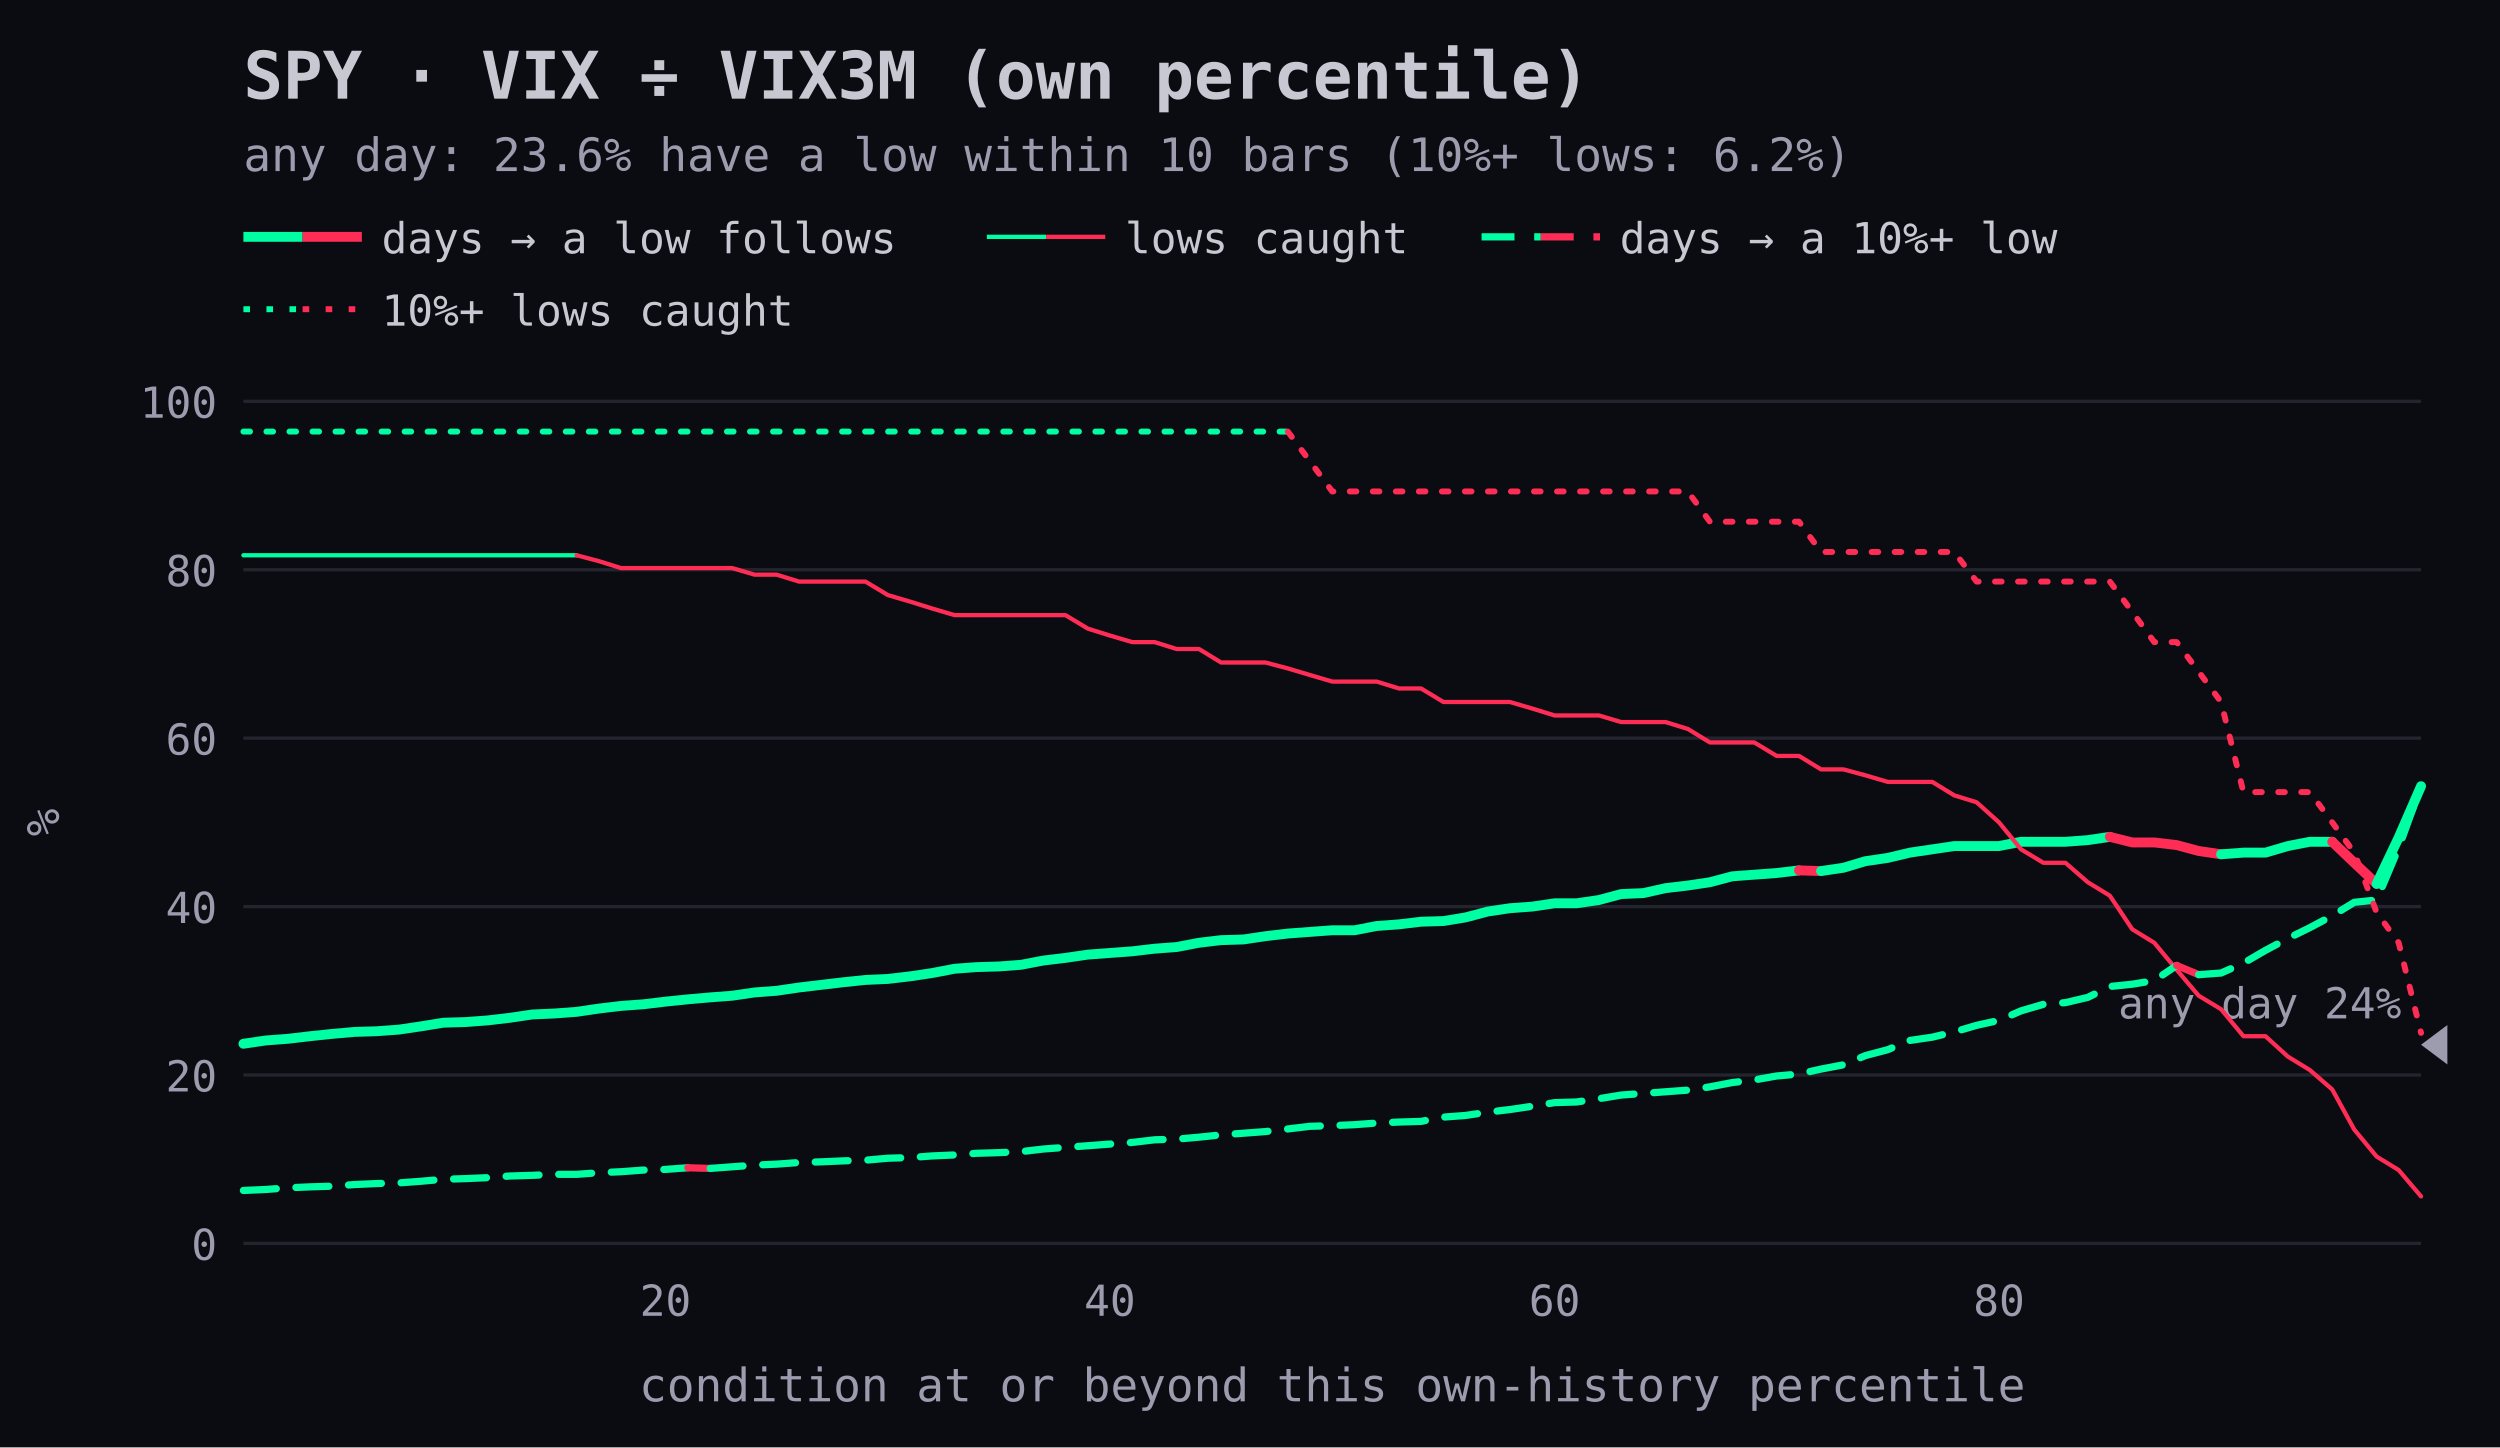
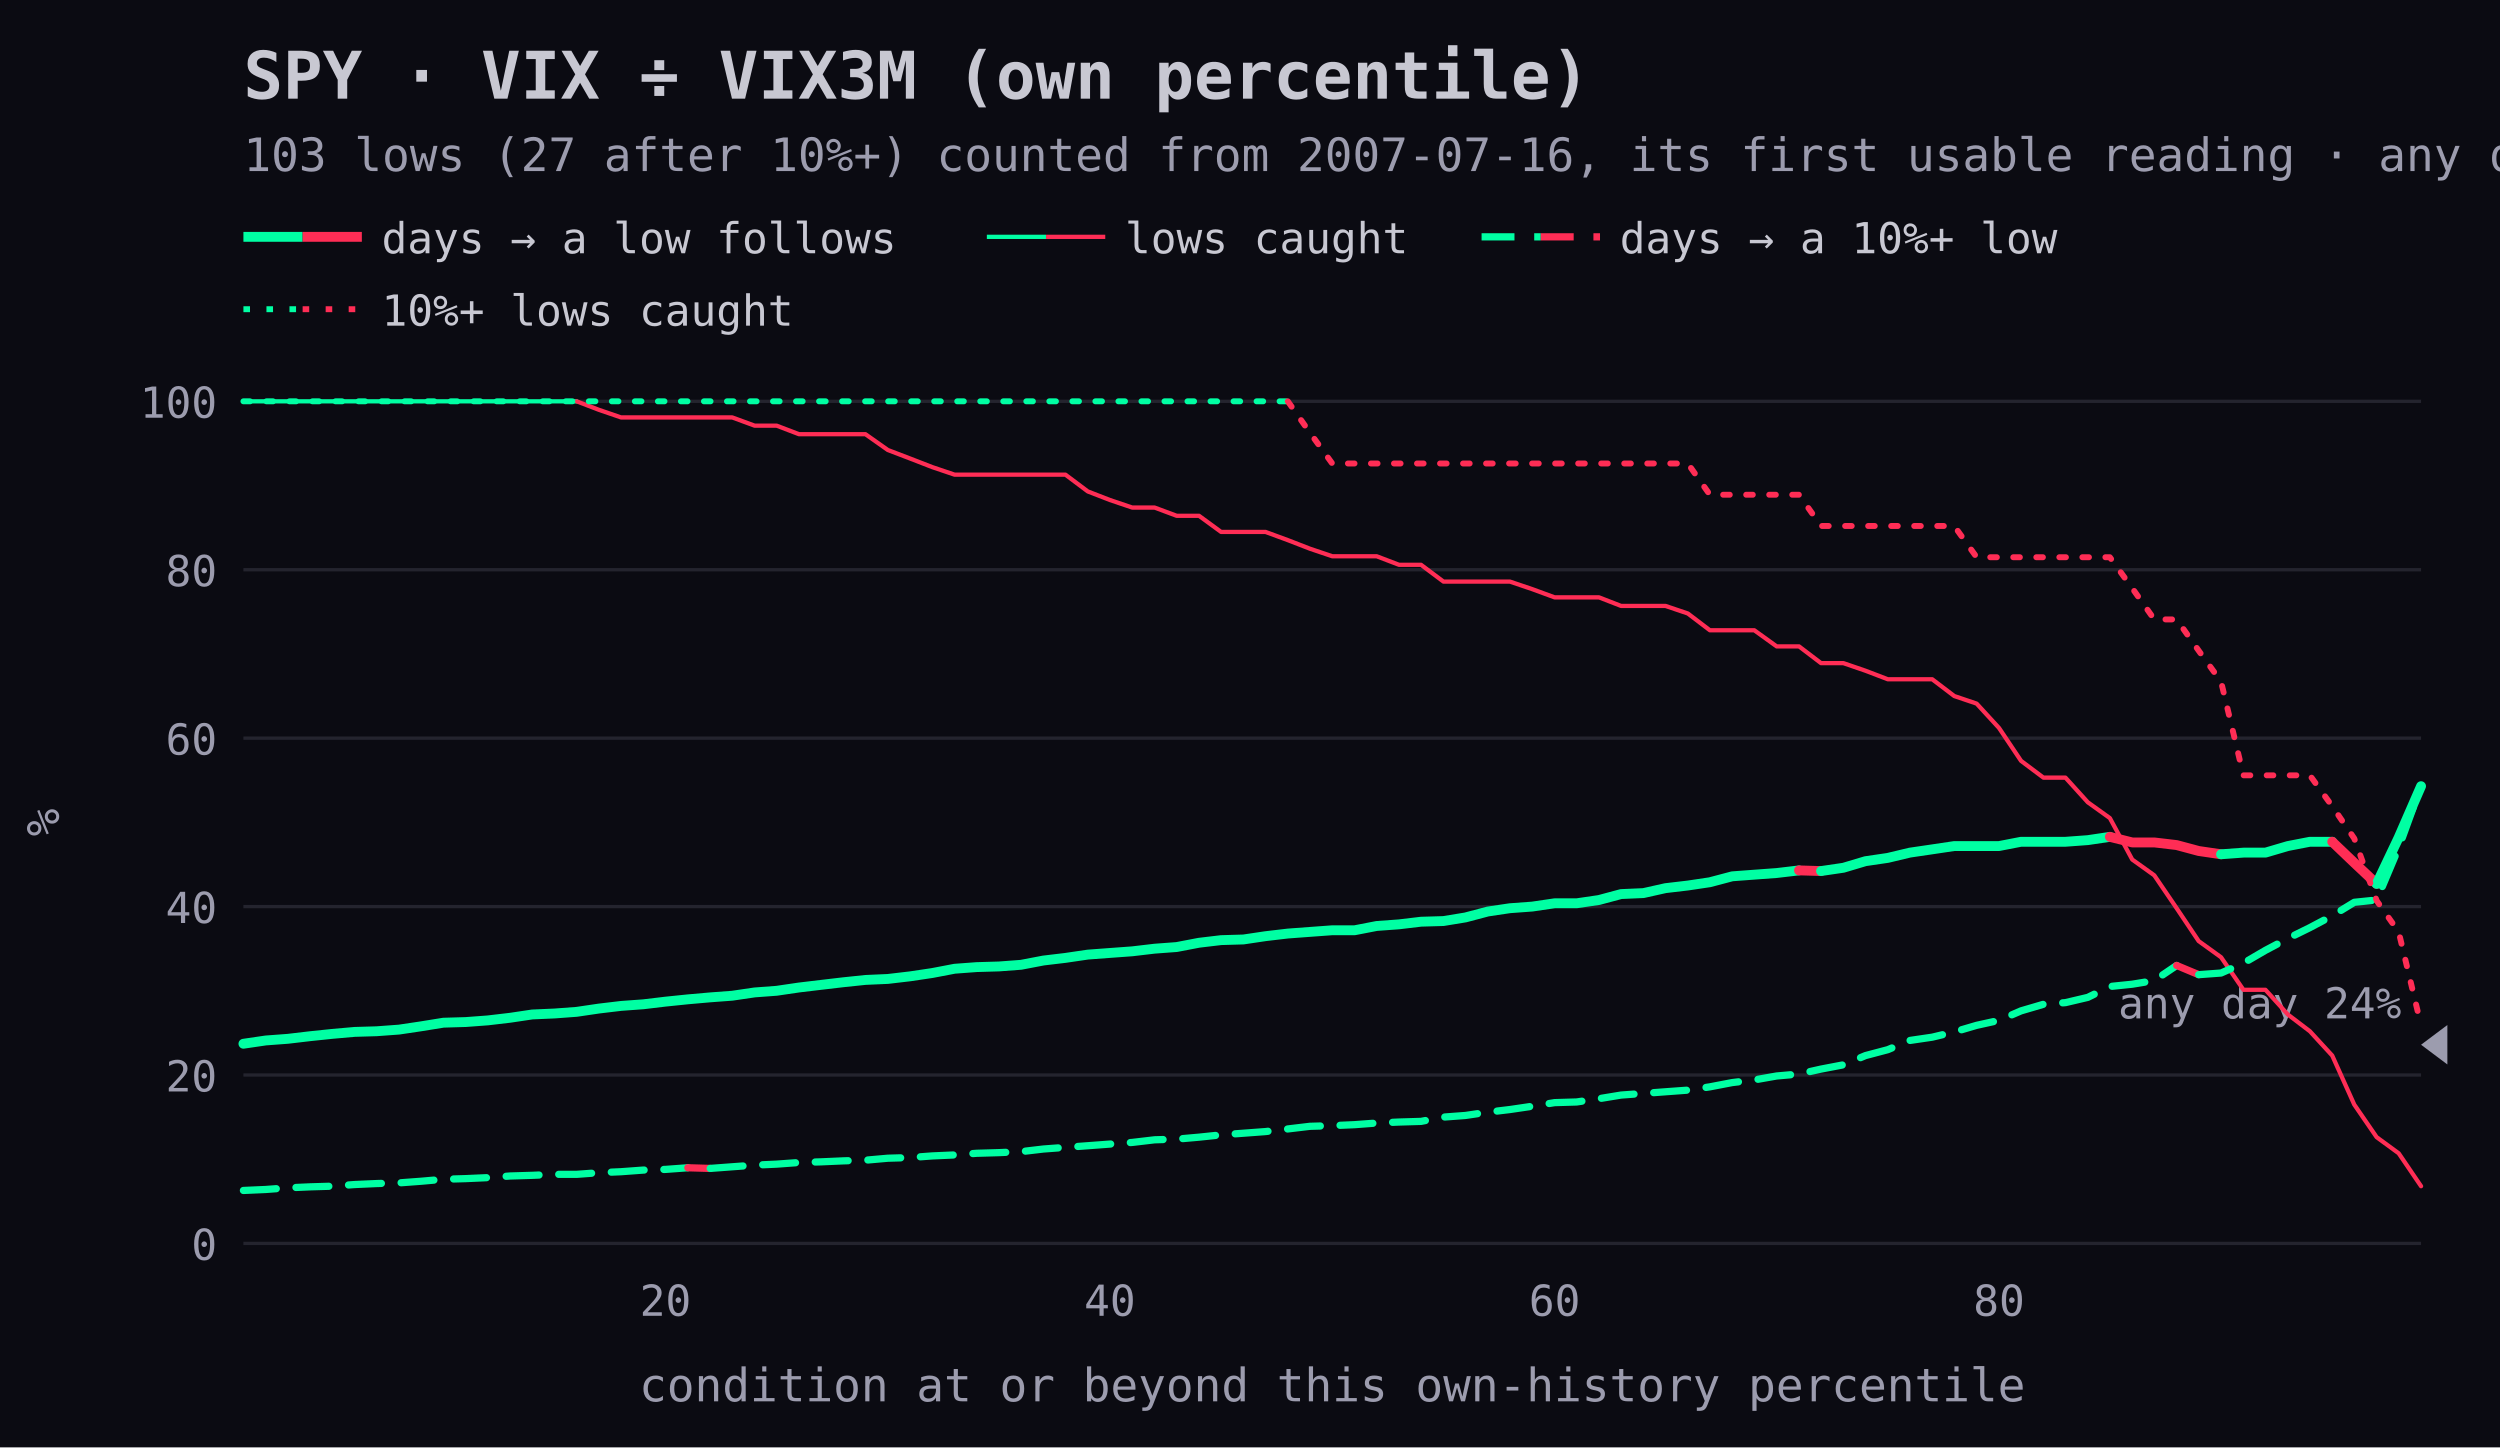
<svg xmlns="http://www.w3.org/2000/svg" viewBox="0 0 760 440" width="760" height="440" font-family="ui-monospace,Menlo,monospace">
  <rect width="760" height="440" fill="#0B0B12" />
  <text x="74" y="30" fill="#C8C8D2" font-size="20" font-weight="600">SPY · VIX ÷ VIX3M (own percentile)</text>
-   <text x="74" y="52" fill="#9C9CAE" font-size="14">any day: 23.6% have a low within 10 bars (10%+ lows: 6.2%)</text>
+   <text x="74" y="52" fill="#9C9CAE" font-size="14">103 lows (27 after 10%+) counted from 2007-07-16, its first usable reading · any day 23.6%</text>
  <line x1="74" x2="736" y1="378" y2="378" stroke="#24242E" stroke-width="1" />
  <text x="66" y="383" fill="#9C9CAE" font-size="13" text-anchor="end">0</text>
  <line x1="74" x2="736" y1="326.8" y2="326.8" stroke="#24242E" stroke-width="1" />
  <text x="66" y="331.8" fill="#9C9CAE" font-size="13" text-anchor="end">20</text>
  <line x1="74" x2="736" y1="275.6" y2="275.6" stroke="#24242E" stroke-width="1" />
  <text x="66" y="280.6" fill="#9C9CAE" font-size="13" text-anchor="end">40</text>
  <line x1="74" x2="736" y1="224.4" y2="224.4" stroke="#24242E" stroke-width="1" />
  <text x="66" y="229.4" fill="#9C9CAE" font-size="13" text-anchor="end">60</text>
  <line x1="74" x2="736" y1="173.2" y2="173.2" stroke="#24242E" stroke-width="1" />
  <text x="66" y="178.2" fill="#9C9CAE" font-size="13" text-anchor="end">80</text>
  <line x1="74" x2="736" y1="122" y2="122" stroke="#24242E" stroke-width="1" />
  <text x="66" y="127" fill="#9C9CAE" font-size="13" text-anchor="end">100</text>
  <text x="202.3" y="400" fill="#9C9CAE" font-size="13" text-anchor="middle">20</text>
  <text x="337.4" y="400" fill="#9C9CAE" font-size="13" text-anchor="middle">40</text>
  <text x="472.6" y="400" fill="#9C9CAE" font-size="13" text-anchor="middle">60</text>
  <text x="607.7" y="400" fill="#9C9CAE" font-size="13" text-anchor="middle">80</text>
  <path d="M736 317.6 l8 -6 v12 z" fill="#9C9CAE" />
  <text x="730" y="309.6" fill="#9C9CAE" font-size="13" text-anchor="end">any day 24%</text>
  <polyline points="74,317.3 80.8,316.3 87.5,315.8 94.3,315 101,314.3 107.8,313.7 114.5,313.5 121.3,313 128,312 134.8,310.9 141.6,310.7 148.3,310.2 155.1,309.4 161.8,308.4 168.6,308.1 175.3,307.6 182.1,306.6 188.8,305.8 195.6,305.3 202.3,304.5 209.1,303.8 215.9,303.2 222.6,302.7 229.4,301.7 236.1,301.2 242.9,300.2 249.6,299.4 256.4,298.6 263.1,297.9 269.9,297.6 276.7,296.8 283.4,295.8 290.2,294.5 296.9,294 303.7,293.8 310.4,293.3 317.2,292 323.9,291.2 330.7,290.2 337.4,289.7 344.2,289.2 351,288.4 357.7,287.9 364.5,286.6 371.2,285.8 378,285.6 384.7,284.6 391.5,283.8 398.2,283.3 405,282.8 411.8,282.8 418.5,281.5 425.3,281 432,280.2 438.8,280 445.5,278.9 452.3,277.1 459,276.1 465.8,275.6 472.6,274.6 479.3,274.6 486.1,273.6 492.8,271.8 499.6,271.5 506.3,270 513.1,269.2 519.8,268.2 526.6,266.4 533.3,265.9 540.1,265.4 546.9,264.6" fill="none" stroke="#00FFA3" stroke-width="3" stroke-linejoin="round" stroke-linecap="round" />
  <polyline points="546.9,264.6 553.6,264.8" fill="none" stroke="#FF2D55" stroke-width="3" stroke-linejoin="round" stroke-linecap="round" />
  <polyline points="553.6,264.8 560.4,263.8 567.1,261.8 573.9,260.8 580.6,259.2 587.4,258.2 594.1,257.2 600.9,257.2 607.7,257.2 614.4,255.9 621.2,255.9 627.9,255.9 634.7,255.4 641.4,254.4" fill="none" stroke="#00FFA3" stroke-width="3" stroke-linejoin="round" stroke-linecap="round" />
  <polyline points="641.4,254.4 648.2,256.1 654.9,256.1 661.7,256.9 668.4,258.7 675.2,259.7" fill="none" stroke="#FF2D55" stroke-width="3" stroke-linejoin="round" stroke-linecap="round" />
  <polyline points="675.2,259.7 682,259.2 688.7,259.2 695.5,257.2 702.2,255.9 709,255.9" fill="none" stroke="#00FFA3" stroke-width="3" stroke-linejoin="round" stroke-linecap="round" />
  <polyline points="709,255.9 715.7,262.3 722.5,268.7" fill="none" stroke="#FF2D55" stroke-width="3" stroke-linejoin="round" stroke-linecap="round" />
  <polyline points="722.5,268.7 729.2,254.6 736,239" fill="none" stroke="#00FFA3" stroke-width="3" stroke-linejoin="round" stroke-linecap="round" />
-   <polyline points="74,168.8 80.8,168.8 87.5,168.8 94.3,168.8 101,168.8 107.8,168.8 114.5,168.8 121.3,168.8 128,168.8 134.8,168.8 141.6,168.8 148.3,168.8 155.1,168.8 161.8,168.8 168.6,168.8 175.3,168.8" fill="none" stroke="#00FFA3" stroke-width="1.3" stroke-linejoin="round" stroke-linecap="round" />
-   <polyline points="175.3,168.8 182.1,170.6 188.8,172.7 195.6,172.7 202.3,172.7 209.1,172.7 215.9,172.7 222.6,172.7 229.4,174.7 236.1,174.7 242.9,176.8 249.6,176.8 256.4,176.8 263.1,176.8 269.9,180.9 276.7,182.9 283.4,185 290.2,187 296.9,187 303.7,187 310.4,187 317.2,187 323.9,187 330.7,191.1 337.4,193.2 344.2,195.2 351,195.2 357.7,197.3 364.5,197.3 371.2,201.4 378,201.4 384.7,201.4 391.5,203.2 398.2,205.2 405,207.2 411.8,207.2 418.5,207.2 425.3,209.3 432,209.3 438.8,213.4 445.5,213.4 452.3,213.4 459,213.4 465.8,215.4 472.6,217.5 479.3,217.5 486.1,217.5 492.8,219.5 499.6,219.5 506.3,219.5 513.1,221.6 519.8,225.7 526.6,225.7 533.3,225.7 540.1,229.8 546.9,229.8 553.6,233.9 560.4,233.9 567.1,235.7 573.9,237.7 580.6,237.7 587.4,237.7 594.1,241.8 600.9,243.9 607.7,250 614.4,258.2 621.2,262.3 627.9,262.3 634.7,268.2 641.4,272.3 648.2,282.5 654.9,286.6 661.7,294.8 668.4,302.7 675.2,306.8 682,315 688.7,315 695.5,321.2 702.2,325.3 709,331.2 715.7,343.4 722.5,351.6 729.2,355.7 736,363.7" fill="none" stroke="#FF2D55" stroke-width="1.3" stroke-linejoin="round" stroke-linecap="round" />
+   <polyline points="74,122 80.8,122 87.5,122 94.3,122 101,122 107.8,122 114.5,122 121.3,122 128,122 134.8,122 141.6,122 148.3,122 155.1,122 161.8,122 168.6,122 175.3,122" fill="none" stroke="#00FFA3" stroke-width="1.3" stroke-linejoin="round" stroke-linecap="round" />
+   <polyline points="175.3,122 182.1,124.6 188.8,126.9 195.6,126.9 202.3,126.9 209.1,126.9 215.9,126.9 222.6,126.9 229.4,129.4 236.1,129.4 242.9,132 249.6,132 256.4,132 263.1,132 269.9,136.8 276.7,139.4 283.4,142 290.2,144.3 296.9,144.3 303.7,144.3 310.4,144.3 317.2,144.3 323.9,144.3 330.7,149.4 337.4,152 344.2,154.3 351,154.3 357.7,156.8 364.5,156.8 371.2,161.7 378,161.7 384.7,161.7 391.5,164.2 398.2,166.8 405,169.1 411.8,169.1 418.5,169.1 425.3,171.7 432,171.7 438.8,176.8 445.5,176.8 452.3,176.8 459,176.8 465.8,179.1 472.6,181.6 479.3,181.6 486.1,181.6 492.8,184.2 499.6,184.2 506.3,184.2 513.1,186.5 519.8,191.6 526.6,191.6 533.3,191.6 540.1,196.5 546.9,196.5 553.6,201.6 560.4,201.6 567.1,203.9 573.9,206.5 580.6,206.5 587.4,206.5 594.1,211.6 600.9,213.9 607.7,221.3 614.4,231.3 621.2,236.4 627.9,236.4 634.7,243.9 641.4,248.7 648.2,261.3 654.9,266.1 661.7,276.1 668.4,286.1 675.2,291 682,300.9 688.7,300.9 695.5,308.4 702.2,313.5 709,320.9 715.7,335.8 722.5,345.7 729.2,350.6 736,360.6" fill="none" stroke="#FF2D55" stroke-width="1.3" stroke-linejoin="round" stroke-linecap="round" />
  <polyline points="74,361.9 80.8,361.6 87.5,361.1 94.3,360.8 101,360.6 107.8,360.1 114.5,359.8 121.3,359.6 128,359.1 134.8,358.5 141.6,358.3 148.3,358 155.1,357.5 161.8,357.3 168.6,357 175.3,357 182.1,356.5 188.8,356.2 195.6,355.7 202.3,355.5 209.1,355" fill="none" stroke="#00FFA3" stroke-width="2.2" stroke-linejoin="round" stroke-linecap="round" stroke-dasharray="10 6" />
  <polyline points="209.1,355 215.9,355.2" fill="none" stroke="#FF2D55" stroke-width="2.2" stroke-linejoin="round" stroke-linecap="round" stroke-dasharray="10 6" />
  <polyline points="215.9,355.2 222.6,354.7 229.4,354.2 236.1,353.9 242.9,353.4 249.6,353.2 256.4,352.9 263.1,352.7 269.9,352.1 276.7,351.9 283.4,351.4 290.2,351.1 296.9,350.6 303.7,350.4 310.4,350.1 317.2,349.3 323.9,348.8 330.7,348.3 337.4,347.8 344.2,347.3 351,346.5 357.7,346.3 364.5,345.7 371.2,345 378,344.5 384.7,344 391.5,343.2 398.2,342.4 405,342.2 411.8,341.9 418.5,341.4 425.3,341.1 432,340.9 438.8,339.6 445.5,339.1 452.3,338.1 459,337.3 465.8,336.3 472.6,335.2 479.3,335 486.1,334 492.8,332.9 499.6,332.4 506.3,331.9 513.1,331.4 519.8,330.4 526.6,329.1 533.3,328.3 540.1,327.1 546.9,326.5 553.6,325 560.4,323.7 567.1,320.9 573.9,319.1 580.6,316.3 587.4,315.3 594.1,313.7 600.9,311.7 607.7,310.2 614.4,307.3 621.2,305.3 627.9,304.8 634.7,303.2 641.4,299.9 648.2,299.2 654.9,298.1 661.7,293.5" fill="none" stroke="#00FFA3" stroke-width="2.2" stroke-linejoin="round" stroke-linecap="round" stroke-dasharray="10 6" />
  <polyline points="661.7,293.5 668.4,296.3" fill="none" stroke="#FF2D55" stroke-width="2.2" stroke-linejoin="round" stroke-linecap="round" stroke-dasharray="10 6" />
  <polyline points="668.4,296.3 675.2,295.8 682,292.8 688.7,288.9 695.5,285.3 702.2,282 709,278.4 715.7,274.3 722.5,273.6 729.2,257.7 736,239" fill="none" stroke="#00FFA3" stroke-width="2.2" stroke-linejoin="round" stroke-linecap="round" stroke-dasharray="10 6" />
-   <polyline points="74,131.2 80.8,131.2 87.5,131.2 94.3,131.2 101,131.2 107.8,131.2 114.5,131.2 121.3,131.2 128,131.2 134.8,131.2 141.6,131.2 148.3,131.2 155.1,131.2 161.8,131.2 168.6,131.2 175.3,131.2 182.1,131.2 188.8,131.2 195.6,131.2 202.3,131.2 209.1,131.2 215.9,131.2 222.6,131.2 229.4,131.2 236.1,131.2 242.9,131.2 249.6,131.2 256.4,131.2 263.1,131.2 269.9,131.2 276.7,131.2 283.4,131.2 290.2,131.2 296.9,131.2 303.7,131.2 310.4,131.2 317.2,131.2 323.9,131.2 330.7,131.2 337.4,131.2 344.2,131.2 351,131.2 357.7,131.2 364.5,131.2 371.2,131.2 378,131.2 384.7,131.2 391.5,131.2" fill="none" stroke="#00FFA3" stroke-width="1.8" stroke-linejoin="round" stroke-linecap="round" stroke-dasharray="2 5" />
-   <polyline points="391.5,131.2 398.2,140.2 405,149.4 411.8,149.4 418.5,149.4 425.3,149.4 432,149.4 438.8,149.4 445.5,149.4 452.3,149.4 459,149.4 465.8,149.4 472.6,149.4 479.3,149.4 486.1,149.4 492.8,149.4 499.6,149.4 506.3,149.4 513.1,149.4 519.8,158.6 526.6,158.6 533.3,158.6 540.1,158.6 546.9,158.6 553.6,167.8 560.4,167.8 567.1,167.8 573.9,167.8 580.6,167.8 587.4,167.8 594.1,167.8 600.9,176.8 607.7,176.8 614.4,176.8 621.2,176.8 627.9,176.8 634.7,176.8 641.4,176.8 648.2,186 654.9,195.2 661.7,195.2 668.4,204.2 675.2,213.4 682,240.8 688.7,240.8 695.5,240.8 702.2,240.8 709,250 715.7,259.2 722.5,277.4 729.2,286.6 736,314" fill="none" stroke="#FF2D55" stroke-width="1.8" stroke-linejoin="round" stroke-linecap="round" stroke-dasharray="2 5" />
+   <polyline points="74,122 80.8,122 87.5,122 94.3,122 101,122 107.8,122 114.5,122 121.3,122 128,122 134.8,122 141.6,122 148.3,122 155.1,122 161.8,122 168.6,122 175.3,122 182.1,122 188.8,122 195.6,122 202.3,122 209.1,122 215.9,122 222.6,122 229.4,122 236.1,122 242.9,122 249.6,122 256.4,122 263.1,122 269.9,122 276.7,122 283.4,122 290.2,122 296.9,122 303.7,122 310.4,122 317.2,122 323.9,122 330.7,122 337.4,122 344.2,122 351,122 357.7,122 364.5,122 371.2,122 378,122 384.7,122 391.5,122" fill="none" stroke="#00FFA3" stroke-width="1.8" stroke-linejoin="round" stroke-linecap="round" stroke-dasharray="2 5" />
+   <polyline points="391.5,122 398.2,131.5 405,140.9 411.8,140.9 418.5,140.9 425.3,140.9 432,140.9 438.8,140.9 445.5,140.9 452.3,140.9 459,140.9 465.8,140.9 472.6,140.9 479.3,140.9 486.1,140.9 492.8,140.9 499.6,140.9 506.3,140.9 513.1,140.9 519.8,150.4 526.6,150.4 533.3,150.4 540.1,150.4 546.9,150.4 553.6,159.9 560.4,159.9 567.1,159.9 573.9,159.9 580.6,159.9 587.4,159.9 594.1,159.9 600.9,169.4 607.7,169.4 614.4,169.4 621.2,169.4 627.9,169.4 634.7,169.4 641.4,169.4 648.2,178.8 654.9,188.3 661.7,188.3 668.4,197.8 675.2,207.2 682,235.7 688.7,235.7 695.5,235.7 702.2,235.7 709,245.1 715.7,254.9 722.5,273.8 729.2,283.3 736,311.7" fill="none" stroke="#FF2D55" stroke-width="1.8" stroke-linejoin="round" stroke-linecap="round" stroke-dasharray="2 5" />
  <text x="405" y="426" fill="#9C9CAE" font-size="14" text-anchor="middle">condition at or beyond this own-history percentile</text>
  <text transform="translate(18 250) rotate(-90)" fill="#9C9CAE" font-size="14" text-anchor="middle">%</text>
  <line x1="74" x2="92" y1="72" y2="72" stroke="#00FFA3" stroke-width="3" />
  <line x1="92" x2="110" y1="72" y2="72" stroke="#FF2D55" stroke-width="3" />
  <text x="116" y="77" fill="#C8C8D2" font-size="13">days → a low follows</text>
  <line x1="300" x2="318" y1="72" y2="72" stroke="#00FFA3" stroke-width="1.3" />
  <line x1="318" x2="336" y1="72" y2="72" stroke="#FF2D55" stroke-width="1.3" />
  <text x="342" y="77" fill="#C8C8D2" font-size="13">lows caught</text>
  <line x1="450.4" x2="468.4" y1="72" y2="72" stroke="#00FFA3" stroke-width="2.2" stroke-dasharray="10 6" />
  <line x1="468.4" x2="486.4" y1="72" y2="72" stroke="#FF2D55" stroke-width="2.2" stroke-dasharray="10 6" />
  <text x="492.4" y="77" fill="#C8C8D2" font-size="13">days → a 10%+ low</text>
  <line x1="74" x2="92" y1="94" y2="94" stroke="#00FFA3" stroke-width="1.8" stroke-dasharray="2 5" />
  <line x1="92" x2="110" y1="94" y2="94" stroke="#FF2D55" stroke-width="1.8" stroke-dasharray="2 5" />
  <text x="116" y="99" fill="#C8C8D2" font-size="13">10%+ lows caught</text>
</svg>
